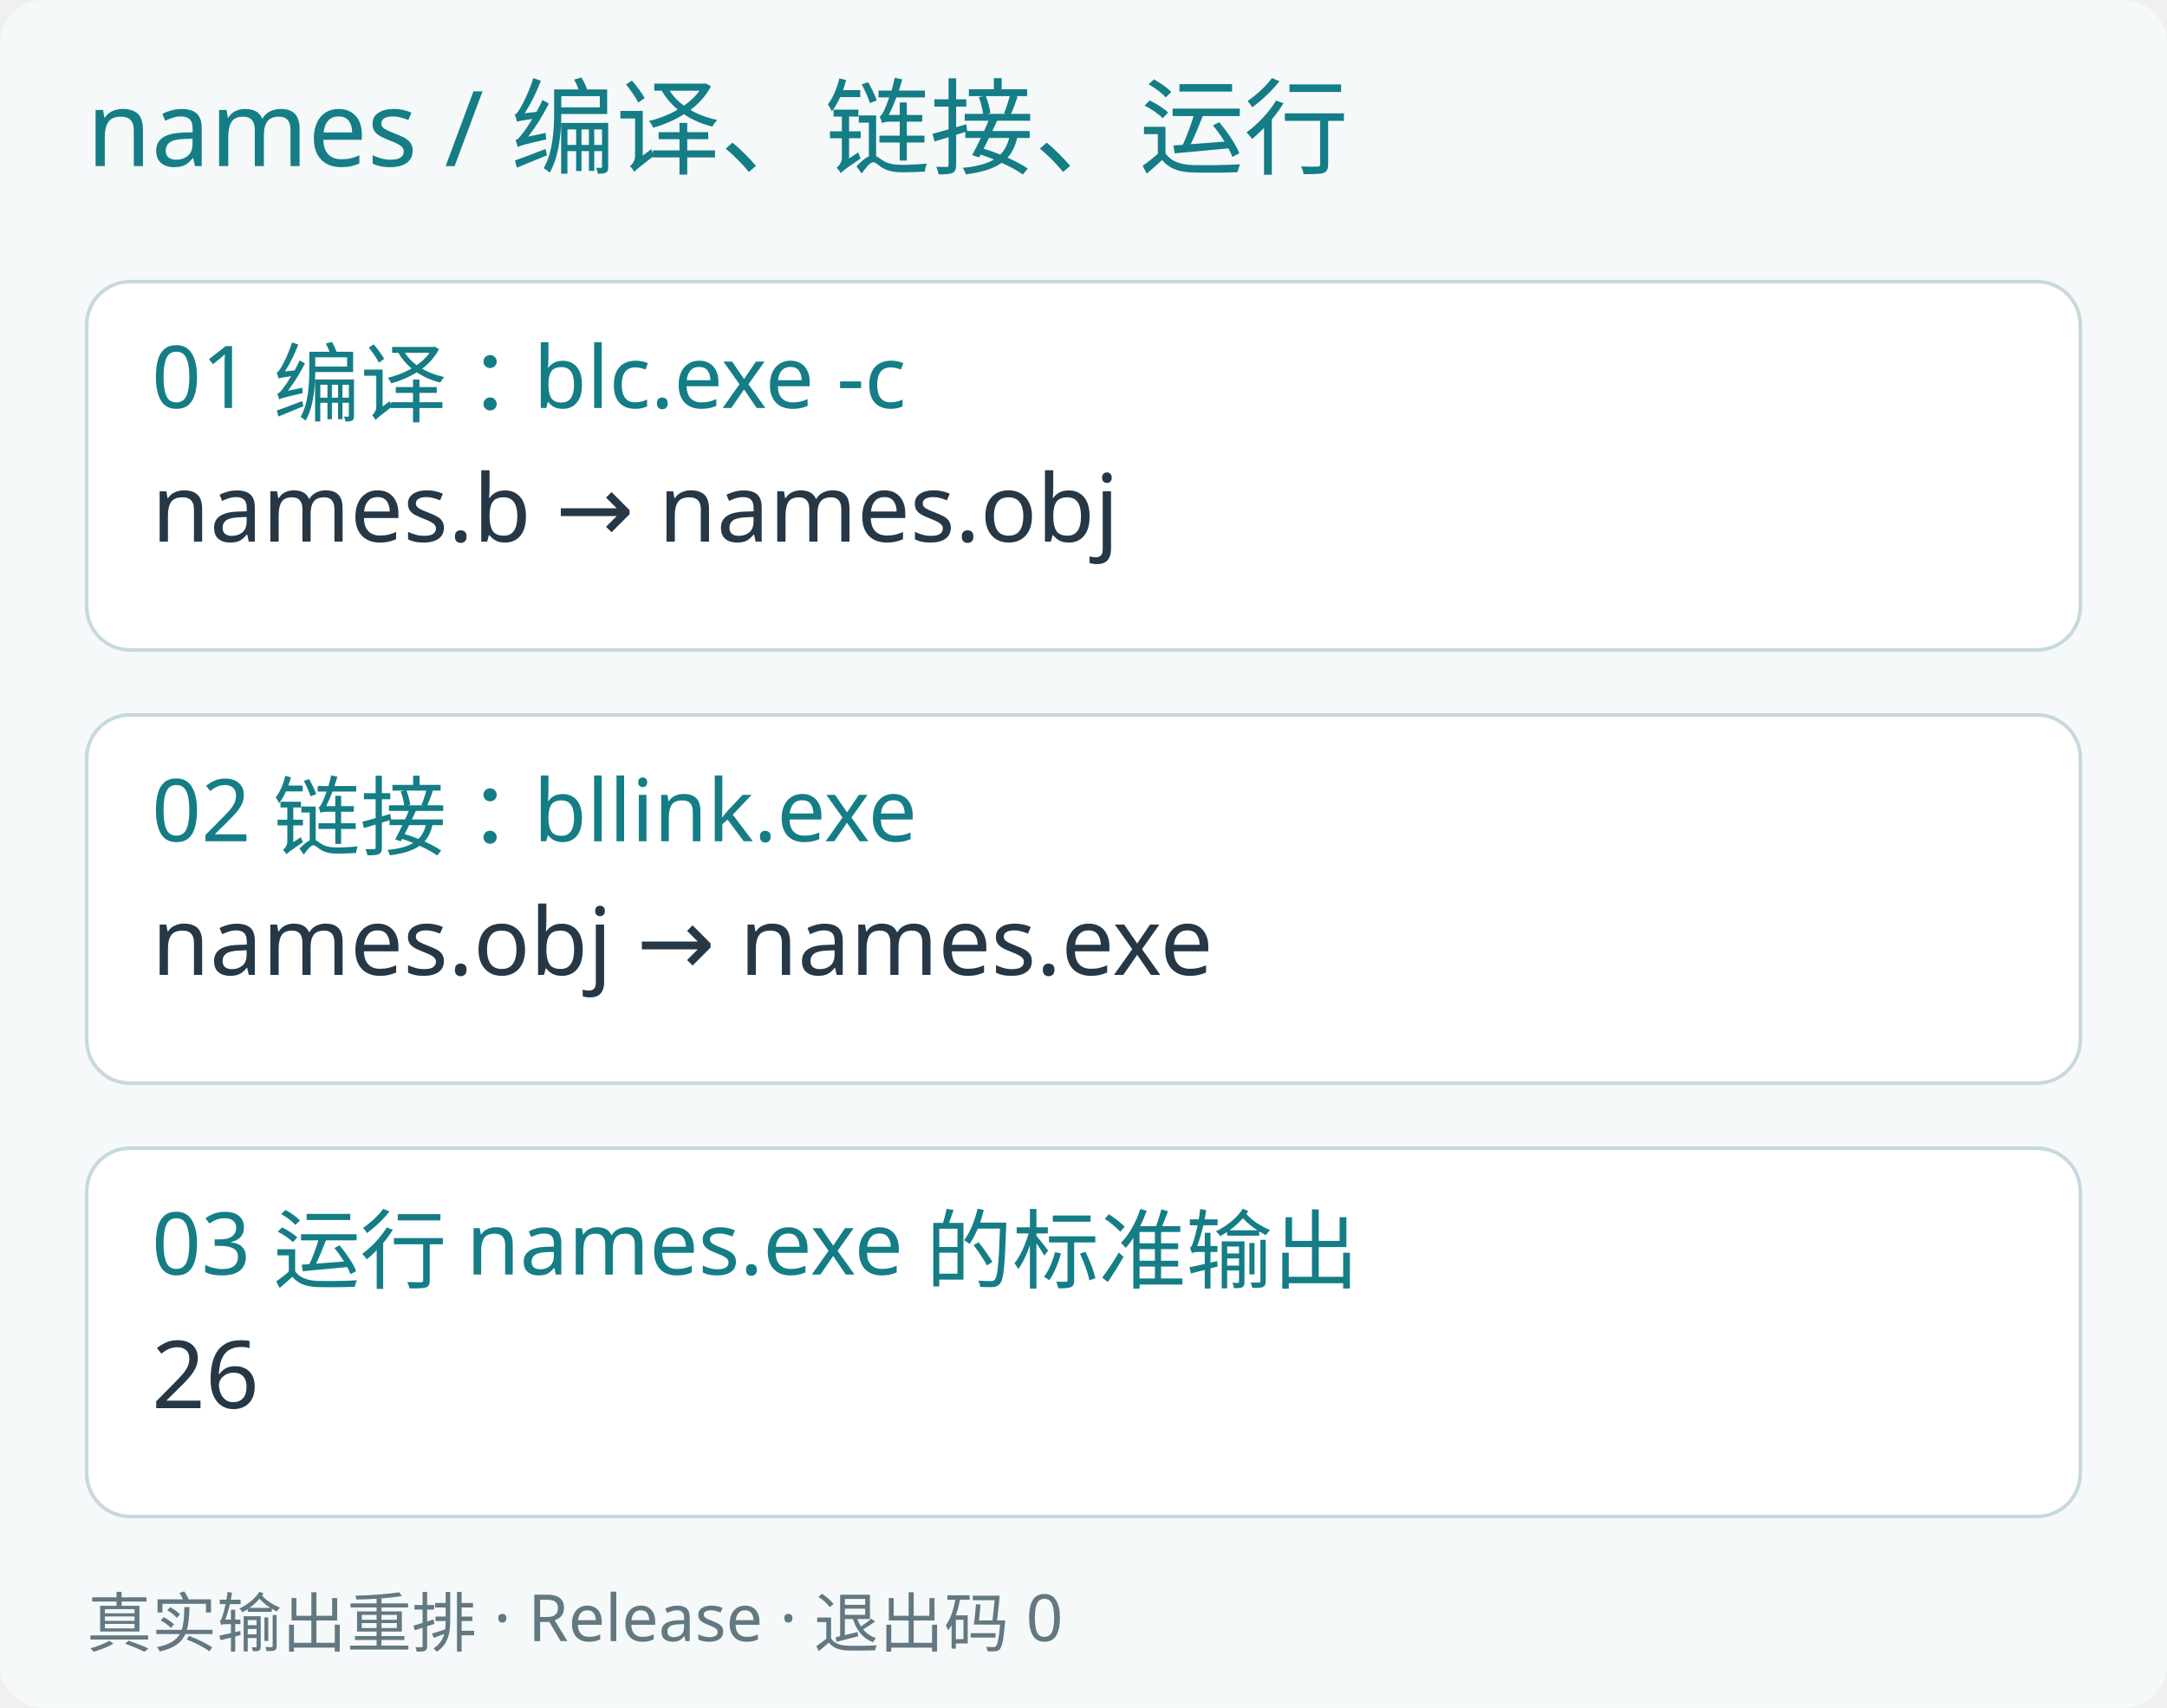
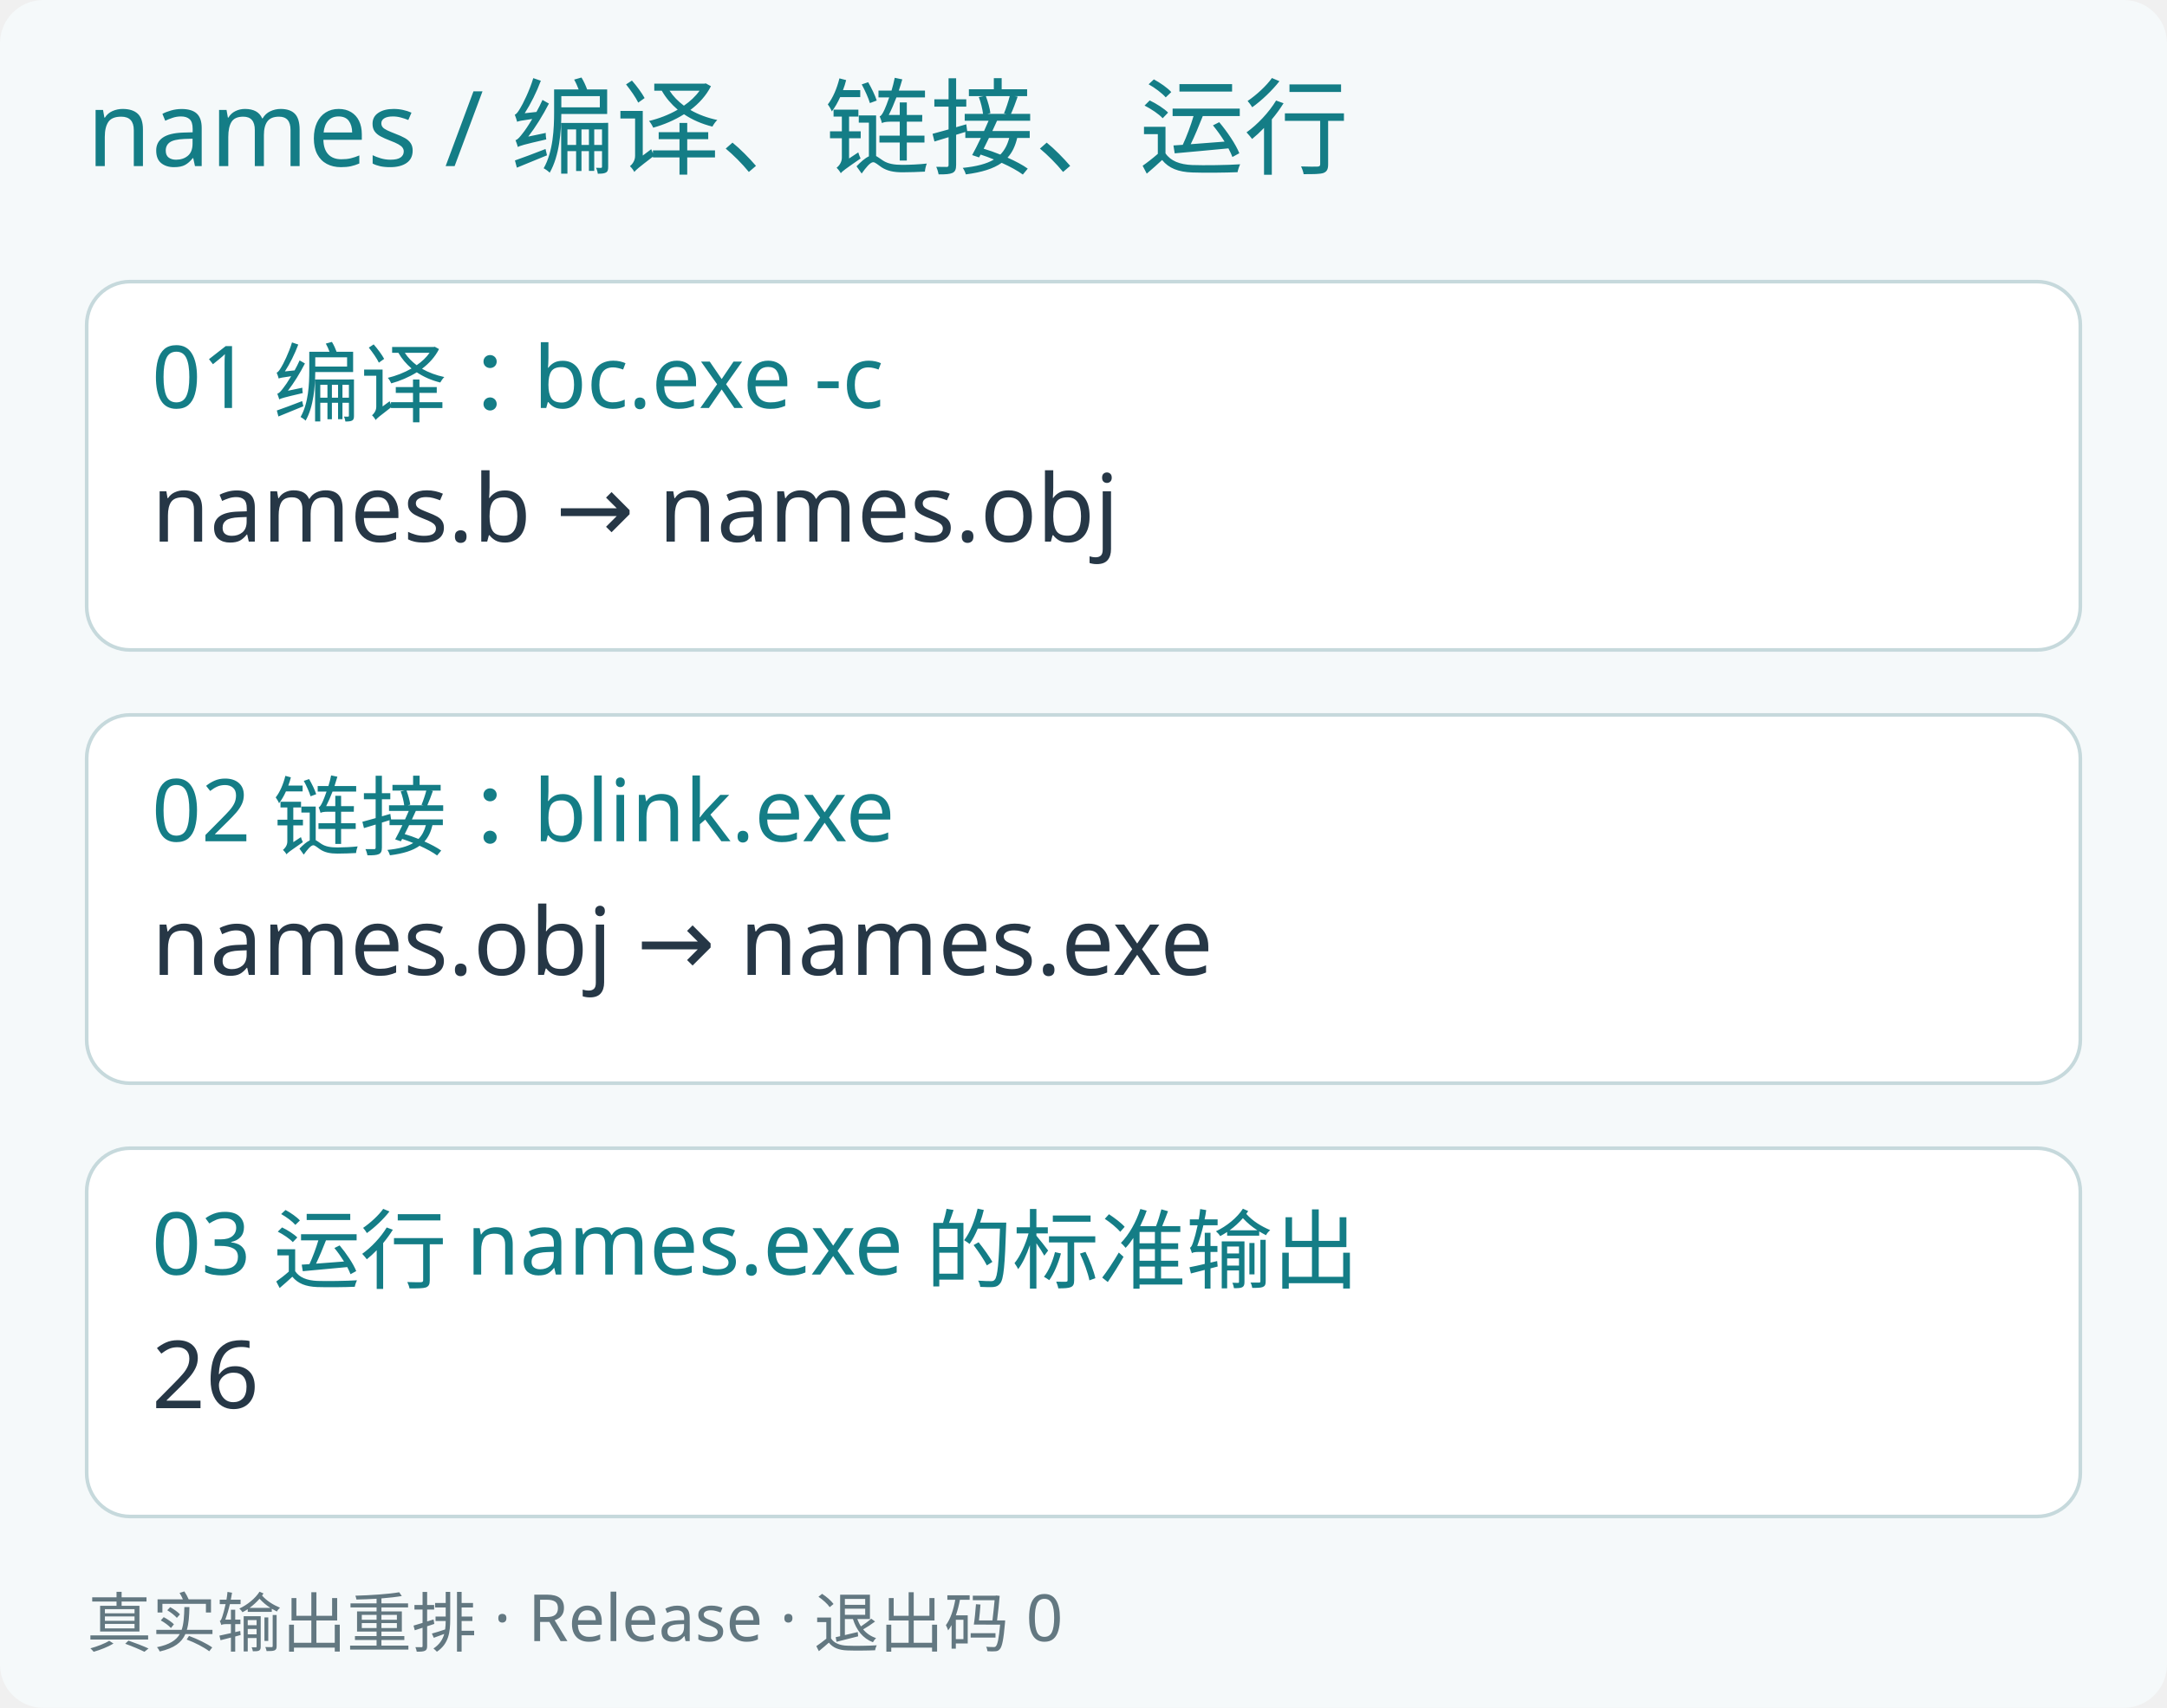
<svg xmlns="http://www.w3.org/2000/svg" width="600" height="473">
  <rect width="600" height="473" rx="12" fill="#f5f9fa" />
  <text x="24" y="46" font-family="SimHei" font-size="29" fill="#147d86">names / 编译、链接、运行</text>
  <rect x="24" y="78" width="552" height="102" rx="12" fill="white" stroke="#c6d9dc" />
-   <text x="42" y="113" font-family="SimHei" font-size="24" fill="#147d86">01 编译：blc.exe -c</text>
+   <text x="42" y="113" font-family="SimHei" font-size="24" fill="#147d86">01 编译：bc.exe -c</text>
  <text x="42" y="150" font-family="SimHei" font-size="26" fill="#263746">names.b → names.obj</text>
  <rect x="24" y="198" width="552" height="102" rx="12" fill="white" stroke="#c6d9dc" />
-   <text x="42" y="233" font-family="SimHei" font-size="24" fill="#147d86">02 链接：bllink.exe</text>
+   <text x="42" y="233" font-family="SimHei" font-size="24" fill="#147d86">02 链接：blink.exe</text>
  <text x="42" y="270" font-family="SimHei" font-size="26" fill="#263746">names.obj → names.exe</text>
  <rect x="24" y="318" width="552" height="102" rx="12" fill="white" stroke="#c6d9dc" />
  <text x="42" y="353" font-family="SimHei" font-size="24" fill="#147d86">03 运行 names.exe 的标准输出</text>
  <text x="42" y="390" font-family="SimHei" font-size="26" fill="#263746">26</text>
  <text x="24" y="456" font-family="SimHei" font-size="18" fill="#637881">真实输出重排 · Release · 退出码 0</text>
</svg>
